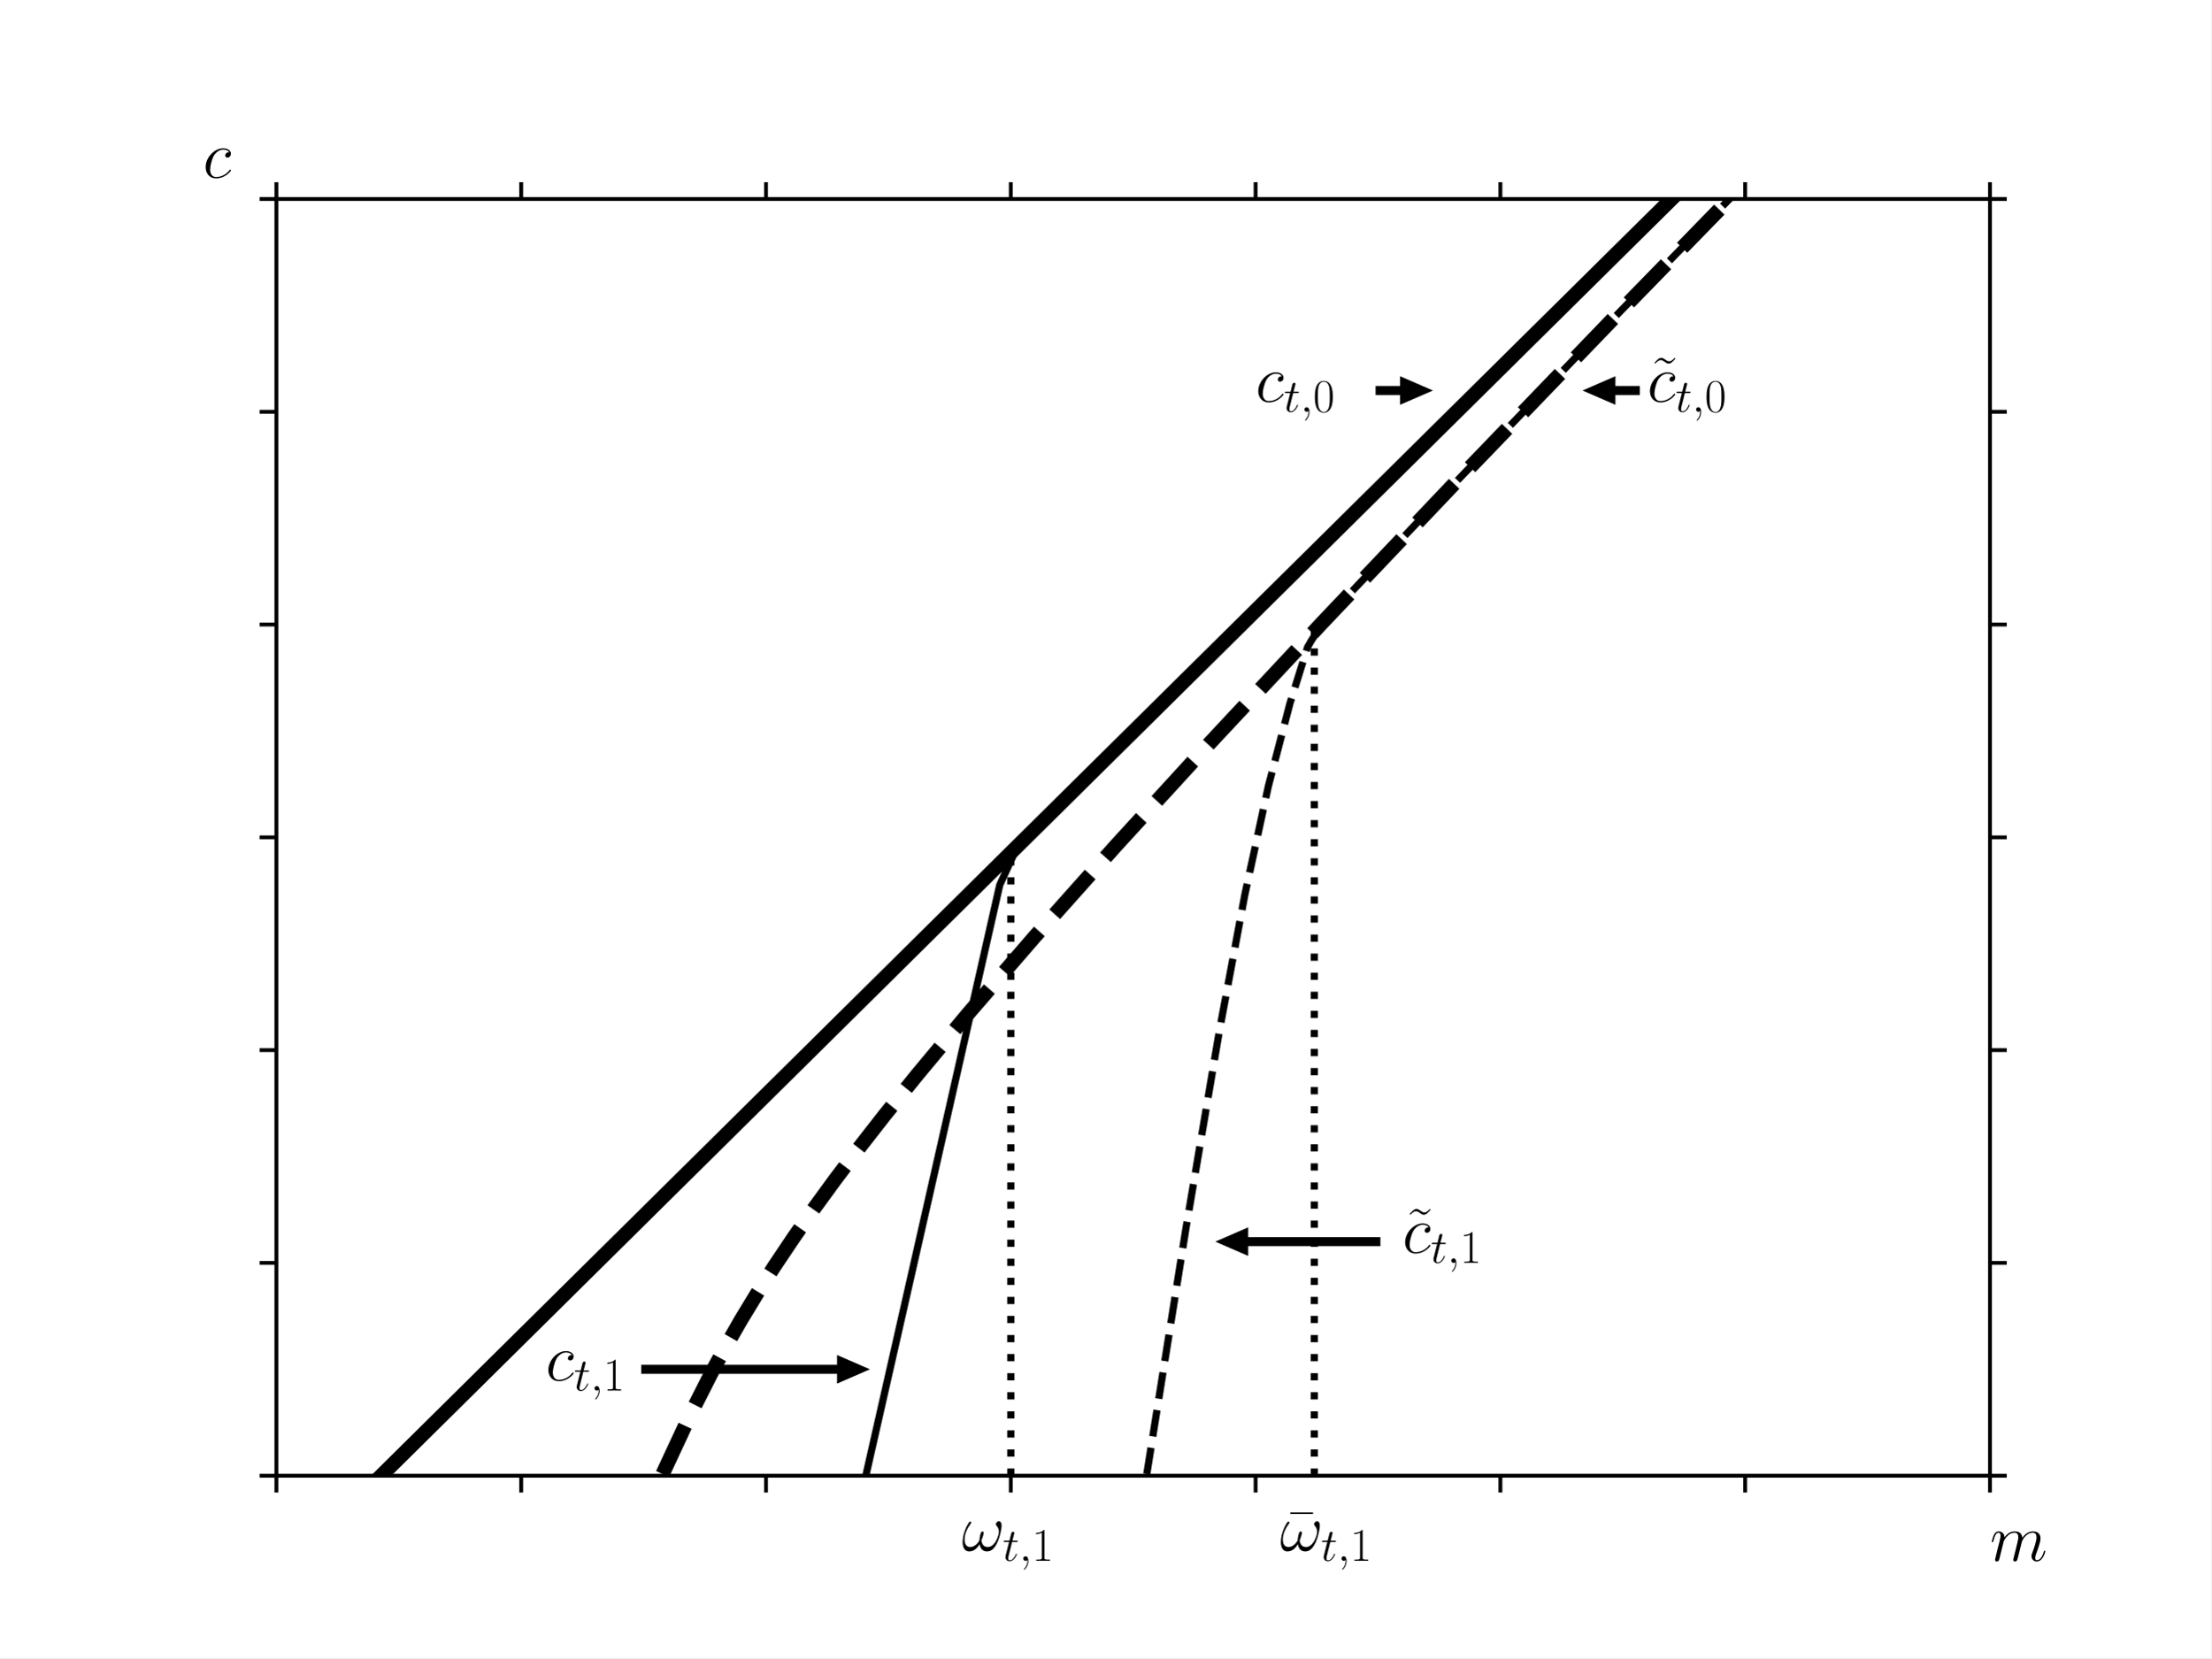
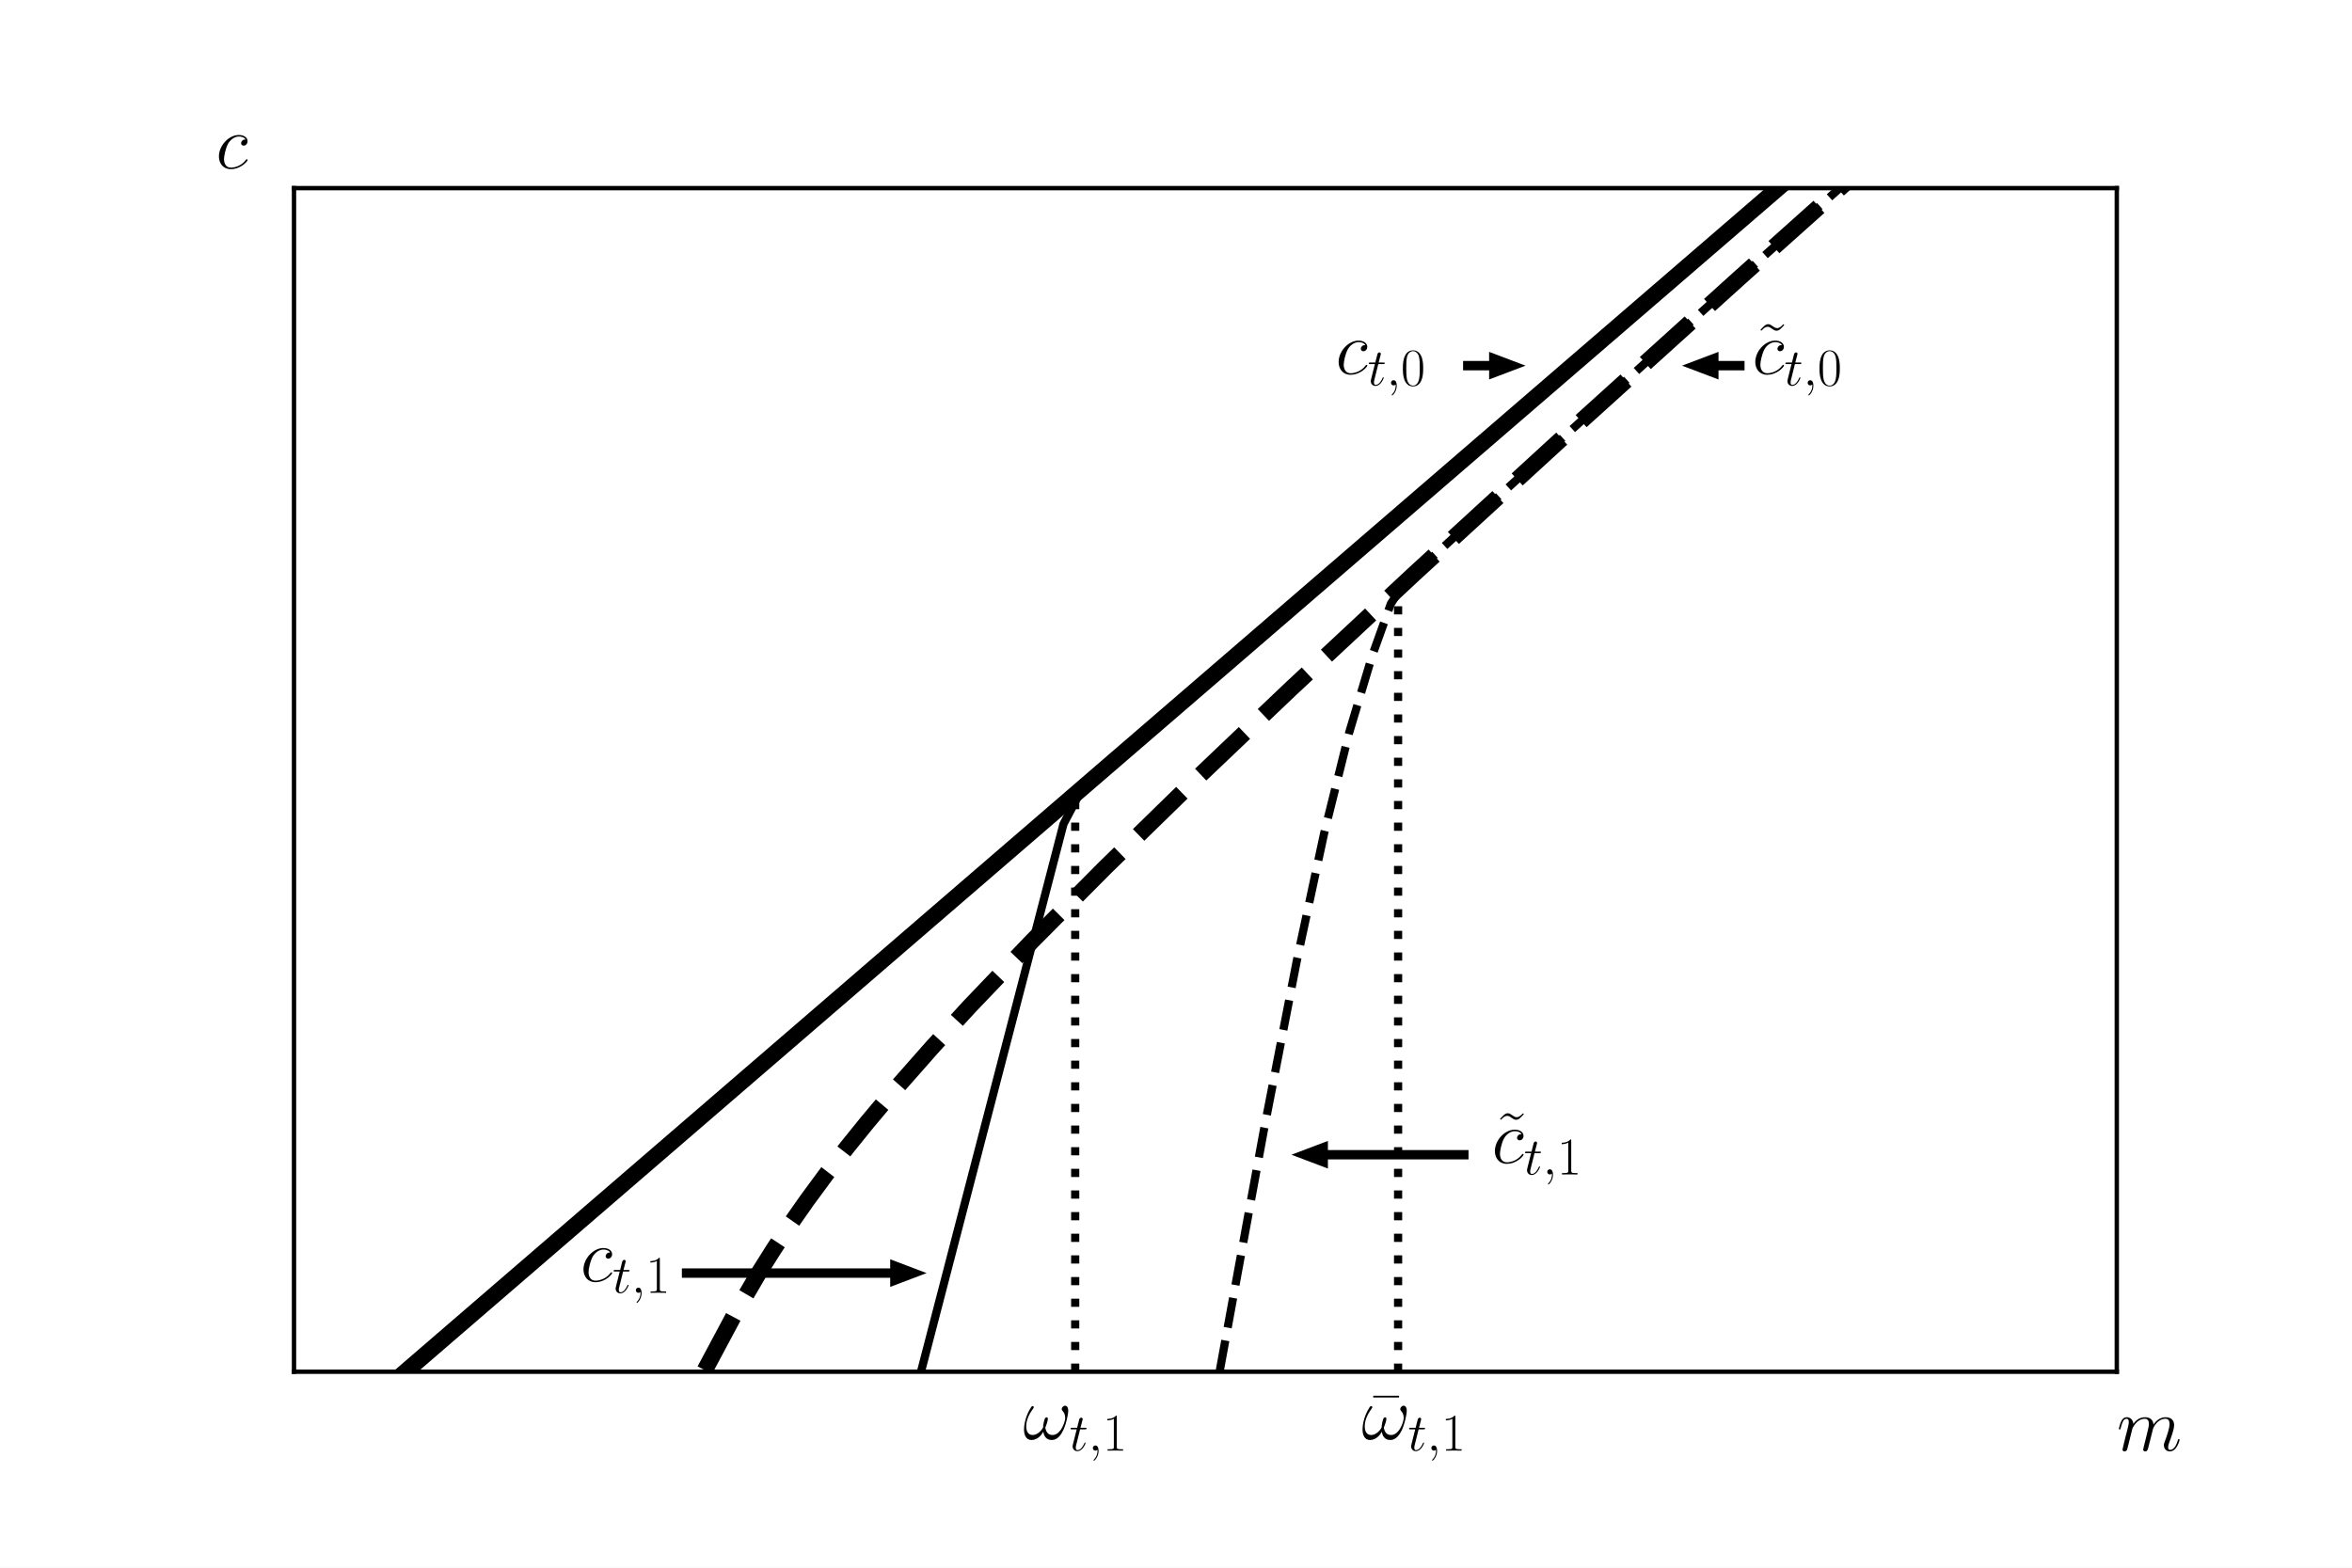
- <svg xmlns="http://www.w3.org/2000/svg" xmlns:xlink="http://www.w3.org/1999/xlink" height="345.6pt" version="1.1" viewBox="0 0 460.8 345.6" width="460.8pt">
+ <svg xmlns="http://www.w3.org/2000/svg" xmlns:xlink="http://www.w3.org/1999/xlink" height="288pt" version="1.1" viewBox="0 0 432 288" width="432pt">
  <defs>
    <style type="text/css">
- *{stroke-linecap:butt;stroke-linejoin:round;white-space:pre;}
+ *{stroke-linecap:butt;stroke-linejoin:round;}
  </style>
  </defs>
  <g id="figure_1">
    <g id="patch_1">
-       <path d="M 0 345.6  L 460.8 345.6  L 460.8 0  L 0 0  z " style="fill:#ffffff;" />
+       <path d="M 0 288  L 432 288  L 432 0  L 0 0  z " style="fill:#ffffff;" />
    </g>
    <g id="axes_1">
      <g id="patch_2">
-         <path d="M 57.6 307.584  L 414.72 307.584  L 414.72 41.472  L 57.6 41.472  z " style="fill:#ffffff;" />
+         <path d="M 54 252  L 388.8 252  L 388.8 34.56  L 54 34.56  z " style="fill:#ffffff;" />
      </g>
      <g id="patch_3">
-         <path clip-path="url(#pdfb828a6ac)" d="M 331.052 81.389  L 336.154 79.171  L 336.154 80.945  L 341.255 80.945  L 341.255 81.832  L 336.154 81.832  L 336.154 83.606  z " style="stroke:#000000;stroke-linejoin:miter;" />
+         <path clip-path="url(#pb04f292c6e)" d="M 310.361 67.176  L 315.144 65.364  L 315.144 66.814  L 319.927 66.814  L 319.927 67.538  L 315.144 67.538  L 315.144 68.988  z " style="stroke:#000000;stroke-linejoin:miter;" />
      </g>
      <g id="patch_4">
-         <path clip-path="url(#pdfb828a6ac)" d="M 297.381 81.389  L 292.279 83.606  L 292.279 81.832  L 287.177 81.832  L 287.177 80.945  L 292.279 80.945  L 292.279 79.171  z " style="stroke:#000000;stroke-linejoin:miter;" />
+         <path clip-path="url(#pb04f292c6e)" d="M 278.794 67.176  L 274.011 68.988  L 274.011 67.538  L 269.229 67.538  L 269.229 66.814  L 274.011 66.814  L 274.011 65.364  z " style="stroke:#000000;stroke-linejoin:miter;" />
      </g>
      <g id="patch_5">
-         <path clip-path="url(#pdfb828a6ac)" d="M 254.526 258.797  L 259.628 256.579  L 259.628 258.353  L 287.177 258.353  L 287.177 259.24  L 259.628 259.24  L 259.628 261.014  z " style="stroke:#000000;stroke-linejoin:miter;" />
+         <path clip-path="url(#pb04f292c6e)" d="M 238.618 212.136  L 243.401 210.324  L 243.401 211.774  L 269.229 211.774  L 269.229 212.498  L 243.401 212.498  L 243.401 213.948  z " style="stroke:#000000;stroke-linejoin:miter;" />
      </g>
      <g id="patch_6">
-         <path clip-path="url(#pdfb828a6ac)" d="M 180.041 285.408  L 174.939 287.626  L 174.939 285.852  L 134.126 285.852  L 134.126 284.964  L 174.939 284.964  L 174.939 283.19  z " style="stroke:#000000;stroke-linejoin:miter;" />
+         <path clip-path="url(#pb04f292c6e)" d="M 168.789 233.88  L 164.006 235.692  L 164.006 234.242  L 125.743 234.242  L 125.743 233.518  L 164.006 233.518  L 164.006 232.068  z " style="stroke:#000000;stroke-linejoin:miter;" />
      </g>
      <g id="matplotlib.axis_1">
-         <g id="xtick_1">
-           <g id="line2d_1">
-             <defs>
-               <path d="M 0 0  L 0 3.5  " id="mff43df6a72" style="stroke:#000000;stroke-width:0.8;" />
-             </defs>
-             <g>
-               <use style="stroke:#000000;stroke-width:0.8;" x="57.6" xlink:href="#mff43df6a72" y="307.584" />
-             </g>
-           </g>
-           <g id="line2d_2">
-             <defs>
-               <path d="M 0 0  L 0 -3.5  " id="m1c198427ef" style="stroke:#000000;stroke-width:0.8;" />
-             </defs>
-             <g>
-               <use style="stroke:#000000;stroke-width:0.8;" x="57.6" xlink:href="#m1c198427ef" y="41.472" />
-             </g>
-           </g>
-         </g>
-         <g id="xtick_2">
-           <g id="line2d_3">
-             <g>
-               <use style="stroke:#000000;stroke-width:0.8;" x="108.617" xlink:href="#mff43df6a72" y="307.584" />
-             </g>
-           </g>
-           <g id="line2d_4">
-             <g>
-               <use style="stroke:#000000;stroke-width:0.8;" x="108.617" xlink:href="#m1c198427ef" y="41.472" />
-             </g>
-           </g>
-         </g>
-         <g id="xtick_3">
-           <g id="line2d_5">
-             <g>
-               <use style="stroke:#000000;stroke-width:0.8;" x="159.634" xlink:href="#mff43df6a72" y="307.584" />
-             </g>
-           </g>
-           <g id="line2d_6">
-             <g>
-               <use style="stroke:#000000;stroke-width:0.8;" x="159.634" xlink:href="#m1c198427ef" y="41.472" />
-             </g>
-           </g>
-         </g>
-         <g id="xtick_4">
-           <g id="line2d_7">
-             <g>
-               <use style="stroke:#000000;stroke-width:0.8;" x="210.651" xlink:href="#mff43df6a72" y="307.584" />
-             </g>
-           </g>
-           <g id="line2d_8">
-             <g>
-               <use style="stroke:#000000;stroke-width:0.8;" x="210.651" xlink:href="#m1c198427ef" y="41.472" />
-             </g>
-           </g>
-         </g>
-         <g id="xtick_5">
-           <g id="line2d_9">
-             <g>
-               <use style="stroke:#000000;stroke-width:0.8;" x="261.669" xlink:href="#mff43df6a72" y="307.584" />
-             </g>
-           </g>
-           <g id="line2d_10">
-             <g>
-               <use style="stroke:#000000;stroke-width:0.8;" x="261.669" xlink:href="#m1c198427ef" y="41.472" />
-             </g>
-           </g>
-         </g>
-         <g id="xtick_6">
-           <g id="line2d_11">
-             <g>
-               <use style="stroke:#000000;stroke-width:0.8;" x="312.686" xlink:href="#mff43df6a72" y="307.584" />
-             </g>
-           </g>
-           <g id="line2d_12">
-             <g>
-               <use style="stroke:#000000;stroke-width:0.8;" x="312.686" xlink:href="#m1c198427ef" y="41.472" />
-             </g>
-           </g>
-         </g>
-         <g id="xtick_7">
-           <g id="line2d_13">
-             <g>
-               <use style="stroke:#000000;stroke-width:0.8;" x="363.703" xlink:href="#mff43df6a72" y="307.584" />
-             </g>
-           </g>
-           <g id="line2d_14">
-             <g>
-               <use style="stroke:#000000;stroke-width:0.8;" x="363.703" xlink:href="#m1c198427ef" y="41.472" />
-             </g>
-           </g>
-         </g>
-         <g id="xtick_8">
-           <g id="line2d_15">
-             <g>
-               <use style="stroke:#000000;stroke-width:0.8;" x="414.72" xlink:href="#mff43df6a72" y="307.584" />
-             </g>
-           </g>
-           <g id="line2d_16">
-             <g>
-               <use style="stroke:#000000;stroke-width:0.8;" x="414.72" xlink:href="#m1c198427ef" y="41.472" />
-             </g>
-           </g>
-         </g>
+         <g id="xtick_1" />
+         <g id="xtick_2" />
+         <g id="xtick_3" />
+         <g id="xtick_4" />
+         <g id="xtick_5" />
+         <g id="xtick_6" />
+         <g id="xtick_7" />
+         <g id="xtick_8" />
      </g>
      <g id="matplotlib.axis_2">
-         <g id="ytick_1">
-           <g id="line2d_17">
-             <defs>
-               <path d="M 0 0  L -3.5 0  " id="mb057f10e70" style="stroke:#000000;stroke-width:0.8;" />
-             </defs>
-             <g>
-               <use style="stroke:#000000;stroke-width:0.8;" x="57.6" xlink:href="#mb057f10e70" y="307.584" />
-             </g>
-           </g>
-           <g id="line2d_18">
-             <defs>
-               <path d="M 0 0  L 3.5 0  " id="m9f6bc58a41" style="stroke:#000000;stroke-width:0.8;" />
-             </defs>
-             <g>
-               <use style="stroke:#000000;stroke-width:0.8;" x="414.72" xlink:href="#m9f6bc58a41" y="307.584" />
-             </g>
-           </g>
-         </g>
-         <g id="ytick_2">
-           <g id="line2d_19">
-             <g>
-               <use style="stroke:#000000;stroke-width:0.8;" x="57.6" xlink:href="#mb057f10e70" y="263.232" />
-             </g>
-           </g>
-           <g id="line2d_20">
-             <g>
-               <use style="stroke:#000000;stroke-width:0.8;" x="414.72" xlink:href="#m9f6bc58a41" y="263.232" />
-             </g>
-           </g>
-         </g>
-         <g id="ytick_3">
-           <g id="line2d_21">
-             <g>
-               <use style="stroke:#000000;stroke-width:0.8;" x="57.6" xlink:href="#mb057f10e70" y="218.88" />
-             </g>
-           </g>
-           <g id="line2d_22">
-             <g>
-               <use style="stroke:#000000;stroke-width:0.8;" x="414.72" xlink:href="#m9f6bc58a41" y="218.88" />
-             </g>
-           </g>
-         </g>
-         <g id="ytick_4">
-           <g id="line2d_23">
-             <g>
-               <use style="stroke:#000000;stroke-width:0.8;" x="57.6" xlink:href="#mb057f10e70" y="174.528" />
-             </g>
-           </g>
-           <g id="line2d_24">
-             <g>
-               <use style="stroke:#000000;stroke-width:0.8;" x="414.72" xlink:href="#m9f6bc58a41" y="174.528" />
-             </g>
-           </g>
-         </g>
-         <g id="ytick_5">
-           <g id="line2d_25">
-             <g>
-               <use style="stroke:#000000;stroke-width:0.8;" x="57.6" xlink:href="#mb057f10e70" y="130.176" />
-             </g>
-           </g>
-           <g id="line2d_26">
-             <g>
-               <use style="stroke:#000000;stroke-width:0.8;" x="414.72" xlink:href="#m9f6bc58a41" y="130.176" />
-             </g>
-           </g>
-         </g>
-         <g id="ytick_6">
-           <g id="line2d_27">
-             <g>
-               <use style="stroke:#000000;stroke-width:0.8;" x="57.6" xlink:href="#mb057f10e70" y="85.824" />
-             </g>
-           </g>
-           <g id="line2d_28">
-             <g>
-               <use style="stroke:#000000;stroke-width:0.8;" x="414.72" xlink:href="#m9f6bc58a41" y="85.824" />
-             </g>
-           </g>
-         </g>
-         <g id="ytick_7">
-           <g id="line2d_29">
-             <g>
-               <use style="stroke:#000000;stroke-width:0.8;" x="57.6" xlink:href="#mb057f10e70" y="41.472" />
-             </g>
-           </g>
-           <g id="line2d_30">
-             <g>
-               <use style="stroke:#000000;stroke-width:0.8;" x="414.72" xlink:href="#m9f6bc58a41" y="41.472" />
-             </g>
-           </g>
-         </g>
+         <g id="ytick_1" />
+         <g id="ytick_2" />
+         <g id="ytick_3" />
+         <g id="ytick_4" />
+         <g id="ytick_5" />
+         <g id="ytick_6" />
+         <g id="ytick_7" />
      </g>
-       <g id="line2d_31">
-         <path clip-path="url(#pdfb828a6ac)" d="M 79.661 307.349  L 391.294 -1  L 391.294 -1  " style="fill:none;stroke:#000000;stroke-linecap:square;stroke-width:3;" />
+       <g id="line2d_1">
+         <path clip-path="url(#pb04f292c6e)" d="M 74.683 251.808  L 367.831 -1  L 367.831 -1  " style="fill:none;stroke:#000000;stroke-linecap:square;stroke-width:3;" />
      </g>
-       <g id="line2d_32">
-         <path clip-path="url(#pdfb828a6ac)" d="M 138.084 307.239  L 143.803 294.957  L 148.297 286.079  L 151.157 280.808  L 154.425 275.108  L 158.102 269.055  L 161.371 263.952  L 165.456 257.858  L 169.542 252.031  L 174.036 245.867  L 178.938 239.377  L 184.249 232.569  L 191.194 223.959  L 201.817 211.215  L 215.707 195.15  L 232.458 176.373  L 252.068 154.94  L 275.763 129.572  L 303.953 99.896  L 339.088 63.416  L 382.802 18.543  L 401.963 -1  L 401.963 -1  " style="fill:none;stroke:#000000;stroke-dasharray:11.1,4.8;stroke-dashoffset:0;stroke-width:3;" />
+       <g id="line2d_2">
+         <path clip-path="url(#pb04f292c6e)" d="M 129.453 251.718  L 134.815 241.683  L 139.412 233.789  L 142.093 229.518  L 145.157 224.895  L 148.221 220.518  L 151.668 215.835  L 155.498 210.878  L 159.328 206.137  L 163.924 200.664  L 171.202 192.411  L 178.096 184.887  L 189.586 172.867  L 202.992 159.375  L 218.695 144.052  L 237.08 126.555  L 259.677 105.487  L 286.488 80.905  L 319.427 51.115  L 360.792 14.122  L 377.803 -1  L 377.803 -1  " style="fill:none;stroke:#000000;stroke-dasharray:11.1,4.8;stroke-dashoffset:0;stroke-width:3;" />
      </g>
-       <g id="line2d_33">
-         <path clip-path="url(#pdfb828a6ac)" d="M 180.572 306.989  L 208.353 184.446  L 212.03 176.445  L 213.256 175.162  L 391.294 -1  L 391.294 -1  " style="fill:none;stroke:#000000;stroke-linecap:square;stroke-width:1.5;" />
+       <g id="line2d_3">
+         <path clip-path="url(#pb04f292c6e)" d="M 169.286 251.514  L 195.331 151.384  L 198.778 144.846  L 199.927 143.798  L 367.831 -1  L 367.831 -1  " style="fill:none;stroke:#000000;stroke-linecap:square;stroke-width:1.5;" />
      </g>
-       <g id="line2d_34">
-         <path clip-path="url(#pdfb828a6ac)" d="M 238.994 307.24  L 247.165 255.96  L 254.11 214.93  L 259.422 186.525  L 264.324 163.894  L 268.818 146.656  L 272.495 134.904  L 273.312 133.48  L 276.172 129.131  L 300.685 103.308  L 330.509 72.276  L 367.686 34.004  L 401.958 -1  L 401.958 -1  " style="fill:none;stroke:#000000;stroke-dasharray:5.55,2.4;stroke-dashoffset:0;stroke-width:1.5;" />
+       <g id="line2d_4">
+         <path clip-path="url(#pb04f292c6e)" d="M 224.057 251.719  L 232.1 207.818  L 238.229 176.292  L 243.208 153.083  L 247.804 134.591  L 252.017 120.506  L 255.464 110.903  L 256.23 109.739  L 258.911 106.186  L 283.424 83.689  L 311.767 58.005  L 347.004 26.407  L 377.801 -1  L 377.801 -1  " style="fill:none;stroke:#000000;stroke-dasharray:5.55,2.4;stroke-dashoffset:0;stroke-width:1.5;" />
      </g>
-       <g id="line2d_35">
-         <path clip-path="url(#pdfb828a6ac)" d="M 210.651 307.584  L 210.651 178.963  " style="fill:none;stroke:#000000;stroke-dasharray:1.5,2.475;stroke-dashoffset:0;stroke-width:1.5;" />
+       <g id="line2d_5">
+         <path clip-path="url(#pb04f292c6e)" d="M 197.486 252  L 197.486 146.904  " style="fill:none;stroke:#000000;stroke-dasharray:1.5,2.475;stroke-dashoffset:0;stroke-width:1.5;" />
      </g>
-       <g id="line2d_36">
-         <path clip-path="url(#pdfb828a6ac)" d="M 273.913 307.584  L 273.913 130.176  " style="fill:none;stroke:#000000;stroke-dasharray:1.5,2.475;stroke-dashoffset:0;stroke-width:1.5;" />
+       <g id="line2d_6">
+         <path clip-path="url(#pb04f292c6e)" d="M 256.793 252  L 256.793 107.04  " style="fill:none;stroke:#000000;stroke-dasharray:1.5,2.475;stroke-dashoffset:0;stroke-width:1.5;" />
      </g>
      <g id="patch_7">
-         <path d="M 57.6 307.584  L 57.6 41.472  " style="fill:none;stroke:#000000;stroke-linecap:square;stroke-linejoin:miter;stroke-width:0.8;" />
+         <path d="M 54 252  L 54 34.56  " style="fill:none;stroke:#000000;stroke-linecap:square;stroke-linejoin:miter;stroke-width:0.8;" />
      </g>
      <g id="patch_8">
-         <path d="M 414.72 307.584  L 414.72 41.472  " style="fill:none;stroke:#000000;stroke-linecap:square;stroke-linejoin:miter;stroke-width:0.8;" />
+         <path d="M 388.8 252  L 388.8 34.56  " style="fill:none;stroke:#000000;stroke-linecap:square;stroke-linejoin:miter;stroke-width:0.8;" />
      </g>
      <g id="patch_9">
-         <path d="M 57.6 307.584  L 414.72 307.584  " style="fill:none;stroke:#000000;stroke-linecap:square;stroke-linejoin:miter;stroke-width:0.8;" />
+         <path d="M 54 252  L 388.8 252  " style="fill:none;stroke:#000000;stroke-linecap:square;stroke-linejoin:miter;stroke-width:0.8;" />
      </g>
      <g id="patch_10">
-         <path d="M 57.6 41.472  L 414.72 41.472  " style="fill:none;stroke:#000000;stroke-linecap:square;stroke-linejoin:miter;stroke-width:0.8;" />
+         <path d="M 54 34.56  L 388.8 34.56  " style="fill:none;stroke:#000000;stroke-linecap:square;stroke-linejoin:miter;stroke-width:0.8;" />
      </g>
      <g id="text_1">
        <defs>
          <path d="M 39.094 38  C 37.203 38 36.297 38 34.906 36.797  C 34.297 36.297 33.203 34.797 33.203 33.188  C 33.203 31.188 34.703 29.984 36.594 29.984  C 39 29.984 41.703 31.984 41.703 35.984  C 41.703 40.484 37.094 44 30.203 44  C 17.094 44 4 30.188 4 15.797  C 4 6.969 9.406 -1 19.594 -1  C 33.203 -1 41.797 9.719 41.797 11.031  C 41.797 11.641 41.203 12.141 40.797 12.141  C 40.5 12.141 40.406 12.047 39.5 11.125  C 33.094 2.516 23.594 1 19.797 1  C 12.906 1 10.703 7.078 10.703 12.141  C 10.703 15.688 12.406 25.531 16 32.391  C 18.594 37.094 24 41.984 30.297 41.984  C 31.594 41.984 37.094 41.812 39.094 38  z " id="CMMI12-99" />
        </defs>
-         <g transform="translate(42.29486 37.0368)scale(0.14 -0.14)">
+         <g transform="translate(39.65143 30.936)scale(0.14 -0.14)">
          <use transform="scale(0.996264)" xlink:href="#CMMI12-99" />
        </g>
      </g>
      <g id="text_2">
        <defs>
          <path d="M 20.594 29.219  C 20.797 29.828 23.297 34.812 27 38  C 29.594 40.391 33 41.984 36.906 41.984  C 40.906 41.984 42.297 39 42.297 35.016  C 42.297 34.406 42.297 32.422 41.094 27.734  L 38.594 17.453  C 37.797 14.453 35.906 7.078 35.703 5.984  C 35.297 4.484 34.703 1.891 34.703 1.484  C 34.703 0.094 35.797 -1 37.297 -1  C 40.297 -1 40.797 1.297 41.703 4.891  L 47.703 28.719  C 47.906 29.531 53.094 41.984 64.094 41.984  C 68.094 41.984 69.5 39 69.5 35.016  C 69.5 29.422 65.594 18.547 63.406 12.562  C 62.5 10.172 62 8.875 62 7.078  C 62 2.594 65.094 -1 69.906 -1  C 79.203 -1 82.703 13.656 82.703 14.266  C 82.703 14.766 82.297 15.156 81.703 15.156  C 80.797 15.156 80.703 14.859 80.203 13.156  C 77.906 5.188 74.203 1 70.203 1  C 69.203 1 67.594 1.094 67.594 4.281  C 67.594 6.875 68.797 10.078 69.203 11.172  C 71 15.953 75.5 27.734 75.5 33.516  C 75.5 39.5 72 44 64.406 44  C 57.703 44 52.297 40.203 48.297 34.312  C 48 39.703 44.703 44 37.203 44  C 28.297 44 23.594 37.703 21.797 35.203  C 21.5 40.891 17.406 44 13 44  C 10.094 44 7.797 42.594 5.906 38.797  C 4.094 35.203 2.703 29.125 2.703 28.719  C 2.703 28.328 3.094 27.828 3.797 27.828  C 4.594 27.828 4.703 27.922 5.297 30.219  C 6.797 36.109 8.703 41.984 12.703 41.984  C 15 41.984 15.797 40.391 15.797 37.406  C 15.797 35.203 14.797 31.312 14.094 28.234  L 11.297 17.453  C 10.906 15.562 9.797 11.062 9.297 9.266  C 8.594 6.672 7.5 1.984 7.5 1.484  C 7.5 0.094 8.594 -1 10.094 -1  C 11.297 -1 12.703 -0.406 13.5 1.094  C 13.703 1.594 14.594 5.078 15.094 7.078  L 17.297 16.062  z " id="CMMI12-109" />
        </defs>
-         <g transform="translate(414.72 325.3248)scale(0.14 -0.14)">
+         <g transform="translate(388.8 266.496)scale(0.14 -0.14)">
          <use transform="scale(0.996264)" xlink:href="#CMMI12-109" />
        </g>
      </g>
      <g id="text_3">
        <defs>
          <path d="M 20.094 40.094  L 29.297 40.094  C 31.203 40.094 32.203 40.094 32.203 41.891  C 32.203 43 31.594 43 29.594 43  L 20.797 43  L 24.5 57.25  C 24.906 58.625 24.906 58.812 24.906 59.5  C 24.906 61.094 23.594 62 22.297 62  C 21.5 62 19.203 61.688 18.406 58.531  L 14.5 43  L 5.094 43  C 3.094 43 2.203 43 2.203 41.094  C 2.203 40.094 2.906 40.094 4.797 40.094  L 13.703 40.094  L 7.094 13.766  C 6.297 10.266 6 9.266 6 7.969  C 6 3.281 9.297 -1 14.906 -1  C 25 -1 30.406 13.562 30.406 14.266  C 30.406 14.859 30 15.156 29.406 15.156  C 29.203 15.156 28.797 15.156 28.594 14.75  C 28.5 14.656 28.406 14.562 27.703 12.969  C 25.594 7.969 21 1 15.203 1  C 12.203 1 12 3.484 12 5.688  C 12 5.781 12 7.672 12.297 8.875  z " id="CMMI12-116" />
          <path d="M 19.5 -0.406  C 19.5 5.391 17.594 9.688 13.5 9.688  C 10.297 9.688 8.703 7.094 8.703 4.891  C 8.703 2.688 10.203 0 13.594 0  C 14.906 0 16 0.391 16.906 1.297  C 17.094 1.5 17.203 1.5 17.297 1.5  C 17.5 1.5 17.5 0.094 17.5 -0.406  C 17.5 -3.641 16.906 -10.031 11.094 -16.422  C 10 -17.609 10 -17.812 10 -18  C 10 -18.5 10.5 -19 11 -19  C 11.797 -19 19.5 -11.703 19.5 -0.406  z " id="CMMI12-59" />
          <path d="M 42 31.844  C 42 37.969 41.906 48.422 37.703 56.453  C 34 63.484 28.094 66 22.906 66  C 18.094 66 12 63.781 8.203 56.562  C 4.203 49.016 3.797 39.672 3.797 31.844  C 3.797 26.109 3.906 17.375 7 9.734  C 11.297 -0.609 19 -2 22.906 -2  C 27.5 -2 34.5 -0.109 38.594 9.438  C 41.594 16.375 42 24.5 42 31.844  z M 22.906 -0.406  C 16.5 -0.406 12.703 5.125 11.297 12.75  C 10.203 18.688 10.203 27.328 10.203 32.953  C 10.203 40.688 10.203 47.109 11.5 53.234  C 13.406 61.781 19 64.391 22.906 64.391  C 27 64.391 32.297 61.672 34.203 53.438  C 35.5 47.719 35.594 40.984 35.594 32.953  C 35.594 26.422 35.594 18.375 34.406 12.453  C 32.297 1.5 26.406 -0.406 22.906 -0.406  z " id="CMR17-48" />
        </defs>
-         <g transform="translate(261.6686 85.824)scale(0.14 -0.14)">
+         <g transform="translate(245.3143 70.8)scale(0.14 -0.14)">
          <use transform="translate(0 14.94392)scale(0.996264)" xlink:href="#CMMI12-99" />
          <use transform="translate(41.98323 0)scale(0.697382)" xlink:href="#CMMI12-116" />
          <use transform="translate(66.64154 0)scale(0.697382)" xlink:href="#CMMI12-59" />
          <use transform="translate(85.60948 0)scale(0.697382)" xlink:href="#CMR17-48" />
        </g>
      </g>
      <g id="text_4">
        <defs>
          <path d="M 37.5 65.594  C 34.094 62.297 32.203 60.391 29.094 60.391  C 26.906 60.391 25.406 61.5 23.297 63  C 21.297 64.391 19.703 65.594 17.5 65.594  C 13.906 65.594 11.406 62.688 7.203 58.094  L 8.297 57  C 11.703 60.297 13.594 62.188 16.703 62.188  C 18.906 62.188 20.406 61.094 22.5 59.594  C 24.5 58.188 26.094 57 28.297 57  C 31.906 57 34.406 59.891 38.594 64.5  z " id="CMR17-126" />
        </defs>
-         <g transform="translate(343.296 85.824)scale(0.14 -0.14)">
+         <g transform="translate(321.84 70.8)scale(0.14 -0.14)">
          <use transform="translate(3.565821 14.95037)scale(0.996264)" xlink:href="#CMR17-126" />
          <use transform="translate(0 14.94392)scale(0.996264)" xlink:href="#CMMI12-99" />
          <use transform="translate(41.98323 0)scale(0.697382)" xlink:href="#CMMI12-116" />
          <use transform="translate(66.64154 0)scale(0.697382)" xlink:href="#CMMI12-59" />
          <use transform="translate(85.60948 0)scale(0.697382)" xlink:href="#CMR17-48" />
        </g>
      </g>
      <g id="text_5">
        <defs>
          <path d="M 26.594 63.797  C 26.594 65.891 26.5 66 25.094 66  C 21.203 61.359 15.297 59.891 9.703 59.688  C 9.406 59.688 8.906 59.688 8.797 59.5  C 8.703 59.297 8.703 59.094 8.703 57  C 11.797 57 17 57.594 21 59.984  L 21 7.297  C 21 3.797 20.797 2.594 12.203 2.594  L 9.203 2.594  L 9.203 0  C 14 0.094 19 0.188 23.797 0.188  C 28.594 0.188 33.594 0.094 38.406 0  L 38.406 2.594  L 35.406 2.594  C 26.797 2.594 26.594 3.688 26.594 7.297  z " id="CMR17-49" />
        </defs>
-         <g transform="translate(113.7189 289.8432)scale(0.14 -0.14)">
+         <g transform="translate(106.6114 237.504)scale(0.14 -0.14)">
          <use transform="translate(0 14.94392)scale(0.996264)" xlink:href="#CMMI12-99" />
          <use transform="translate(41.98323 0)scale(0.697382)" xlink:href="#CMMI12-116" />
          <use transform="translate(66.64154 0)scale(0.697382)" xlink:href="#CMMI12-59" />
          <use transform="translate(85.60948 0)scale(0.697382)" xlink:href="#CMR17-49" />
        </g>
      </g>
      <g id="text_6">
-         <g transform="translate(292.2789 263.232)scale(0.14 -0.14)">
+         <g transform="translate(274.0114 215.76)scale(0.14 -0.14)">
          <use transform="translate(3.565821 14.95037)scale(0.996264)" xlink:href="#CMR17-126" />
          <use transform="translate(0 14.94392)scale(0.996264)" xlink:href="#CMMI12-99" />
          <use transform="translate(41.98323 0)scale(0.697382)" xlink:href="#CMMI12-116" />
          <use transform="translate(66.64154 0)scale(0.697382)" xlink:href="#CMMI12-59" />
          <use transform="translate(85.60948 0)scale(0.697382)" xlink:href="#CMR17-49" />
        </g>
      </g>
      <g id="text_7">
        <defs>
          <path d="M 59.406 37.594  C 59.406 40.5 58.594 44.188 55.094 44.188  C 53.094 44.188 50.797 41.688 50.797 39.688  C 50.797 38.797 51.203 38.188 52 37.297  C 53.5 35.594 55.406 32.891 55.406 28.188  C 55.406 24.594 53.203 18.891 51.594 15.797  C 48.797 10.297 44.203 5.594 39 5.594  C 32.703 5.594 30.297 9.594 29.203 15.188  C 30.297 17.797 32.594 24.297 32.594 26.891  C 32.594 28 32.203 28.891 30.906 28.891  C 30.203 28.891 29.406 28.5 28.906 27.688  C 27.5 25.5 26.203 17.594 26.297 15.5  C 24.406 11.797 19 5.594 12.594 5.594  C 5.906 5.594 4.094 11.5 4.094 17.188  C 4.094 27.594 10.594 36.688 12.406 39.188  C 13.406 40.688 14.094 41.688 14.094 41.891  C 14.094 42.594 13.703 43.688 12.797 43.688  C 11.203 43.688 10.703 42.391 9.906 41.188  C 4.797 33.297 1.203 22.188 1.203 12.594  C 1.203 6.391 3.5 -1 11 -1  C 19.297 -1 24.5 6.094 26.594 9.891  C 27.406 4.297 30.406 -1 37.703 -1  C 45.297 -1 50.094 5.688 53.703 13.797  C 56.297 19.594 59.406 32.094 59.406 37.594  z " id="CMMI12-33" />
        </defs>
-         <g transform="translate(200.448 325.3248)scale(0.14 -0.14)">
+         <g transform="translate(187.92 266.496)scale(0.14 -0.14)">
          <use transform="translate(0 14.94392)scale(0.996264)" xlink:href="#CMMI12-33" />
          <use transform="translate(60.74375 0)scale(0.697382)" xlink:href="#CMMI12-116" />
          <use transform="translate(85.40206 0)scale(0.697382)" xlink:href="#CMMI12-59" />
          <use transform="translate(104.37 0)scale(0.697382)" xlink:href="#CMR17-49" />
        </g>
      </g>
      <g id="text_8">
        <defs>
          <path d="M 39.906 55  L 39.906 57.297  L 5.906 57.297  L 5.906 55  z " id="CMR17-22" />
        </defs>
-         <g transform="translate(266.7703 325.3248)scale(0.14 -0.14)">
+         <g transform="translate(250.0971 266.496)scale(0.14 -0.14)">
          <use transform="translate(9.313934 14.95037)scale(0.996264)" xlink:href="#CMR17-22" />
          <use transform="translate(0 14.94392)scale(0.996264)" xlink:href="#CMMI12-33" />
          <use transform="translate(60.74375 0)scale(0.697382)" xlink:href="#CMMI12-116" />
          <use transform="translate(85.40206 0)scale(0.697382)" xlink:href="#CMMI12-59" />
          <use transform="translate(104.37 0)scale(0.697382)" xlink:href="#CMR17-49" />
        </g>
      </g>
    </g>
  </g>
  <defs>
-     <clipPath id="pdfb828a6ac">
-       <rect height="266.112" width="357.12" x="57.6" y="41.472" />
+     <clipPath id="pb04f292c6e">
+       <rect height="217.44" width="334.8" x="54" y="34.56" />
    </clipPath>
  </defs>
</svg>
